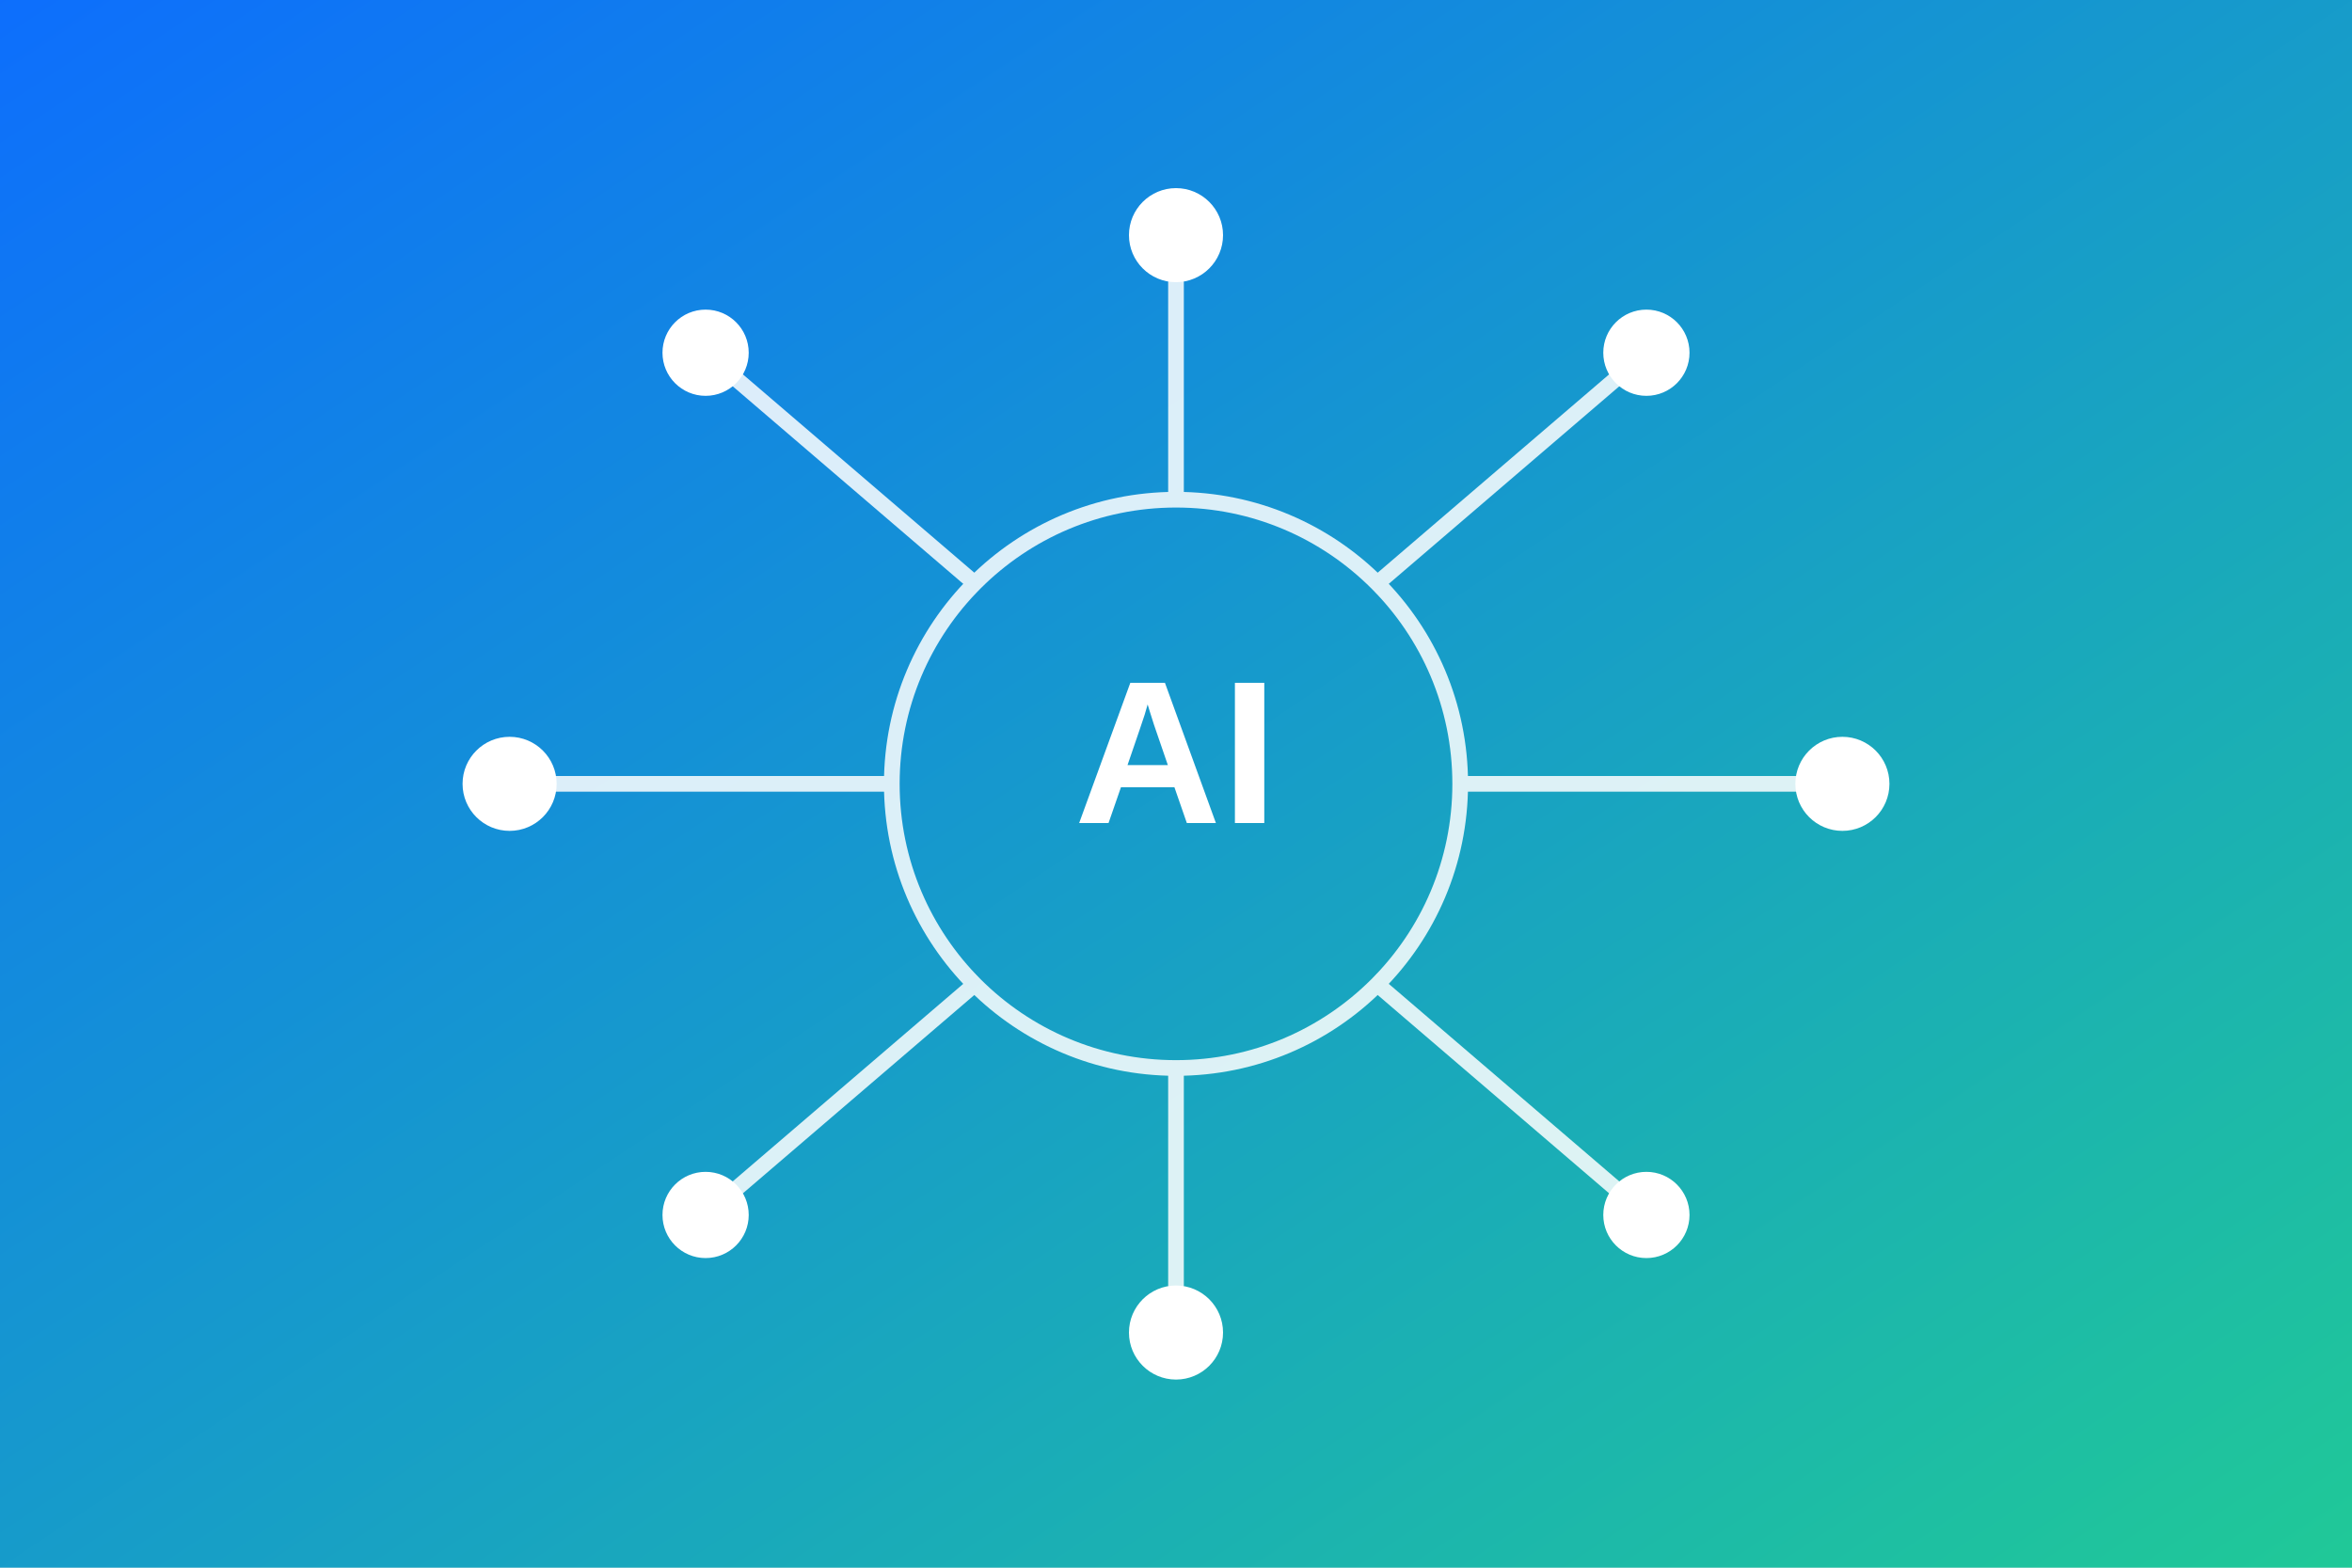
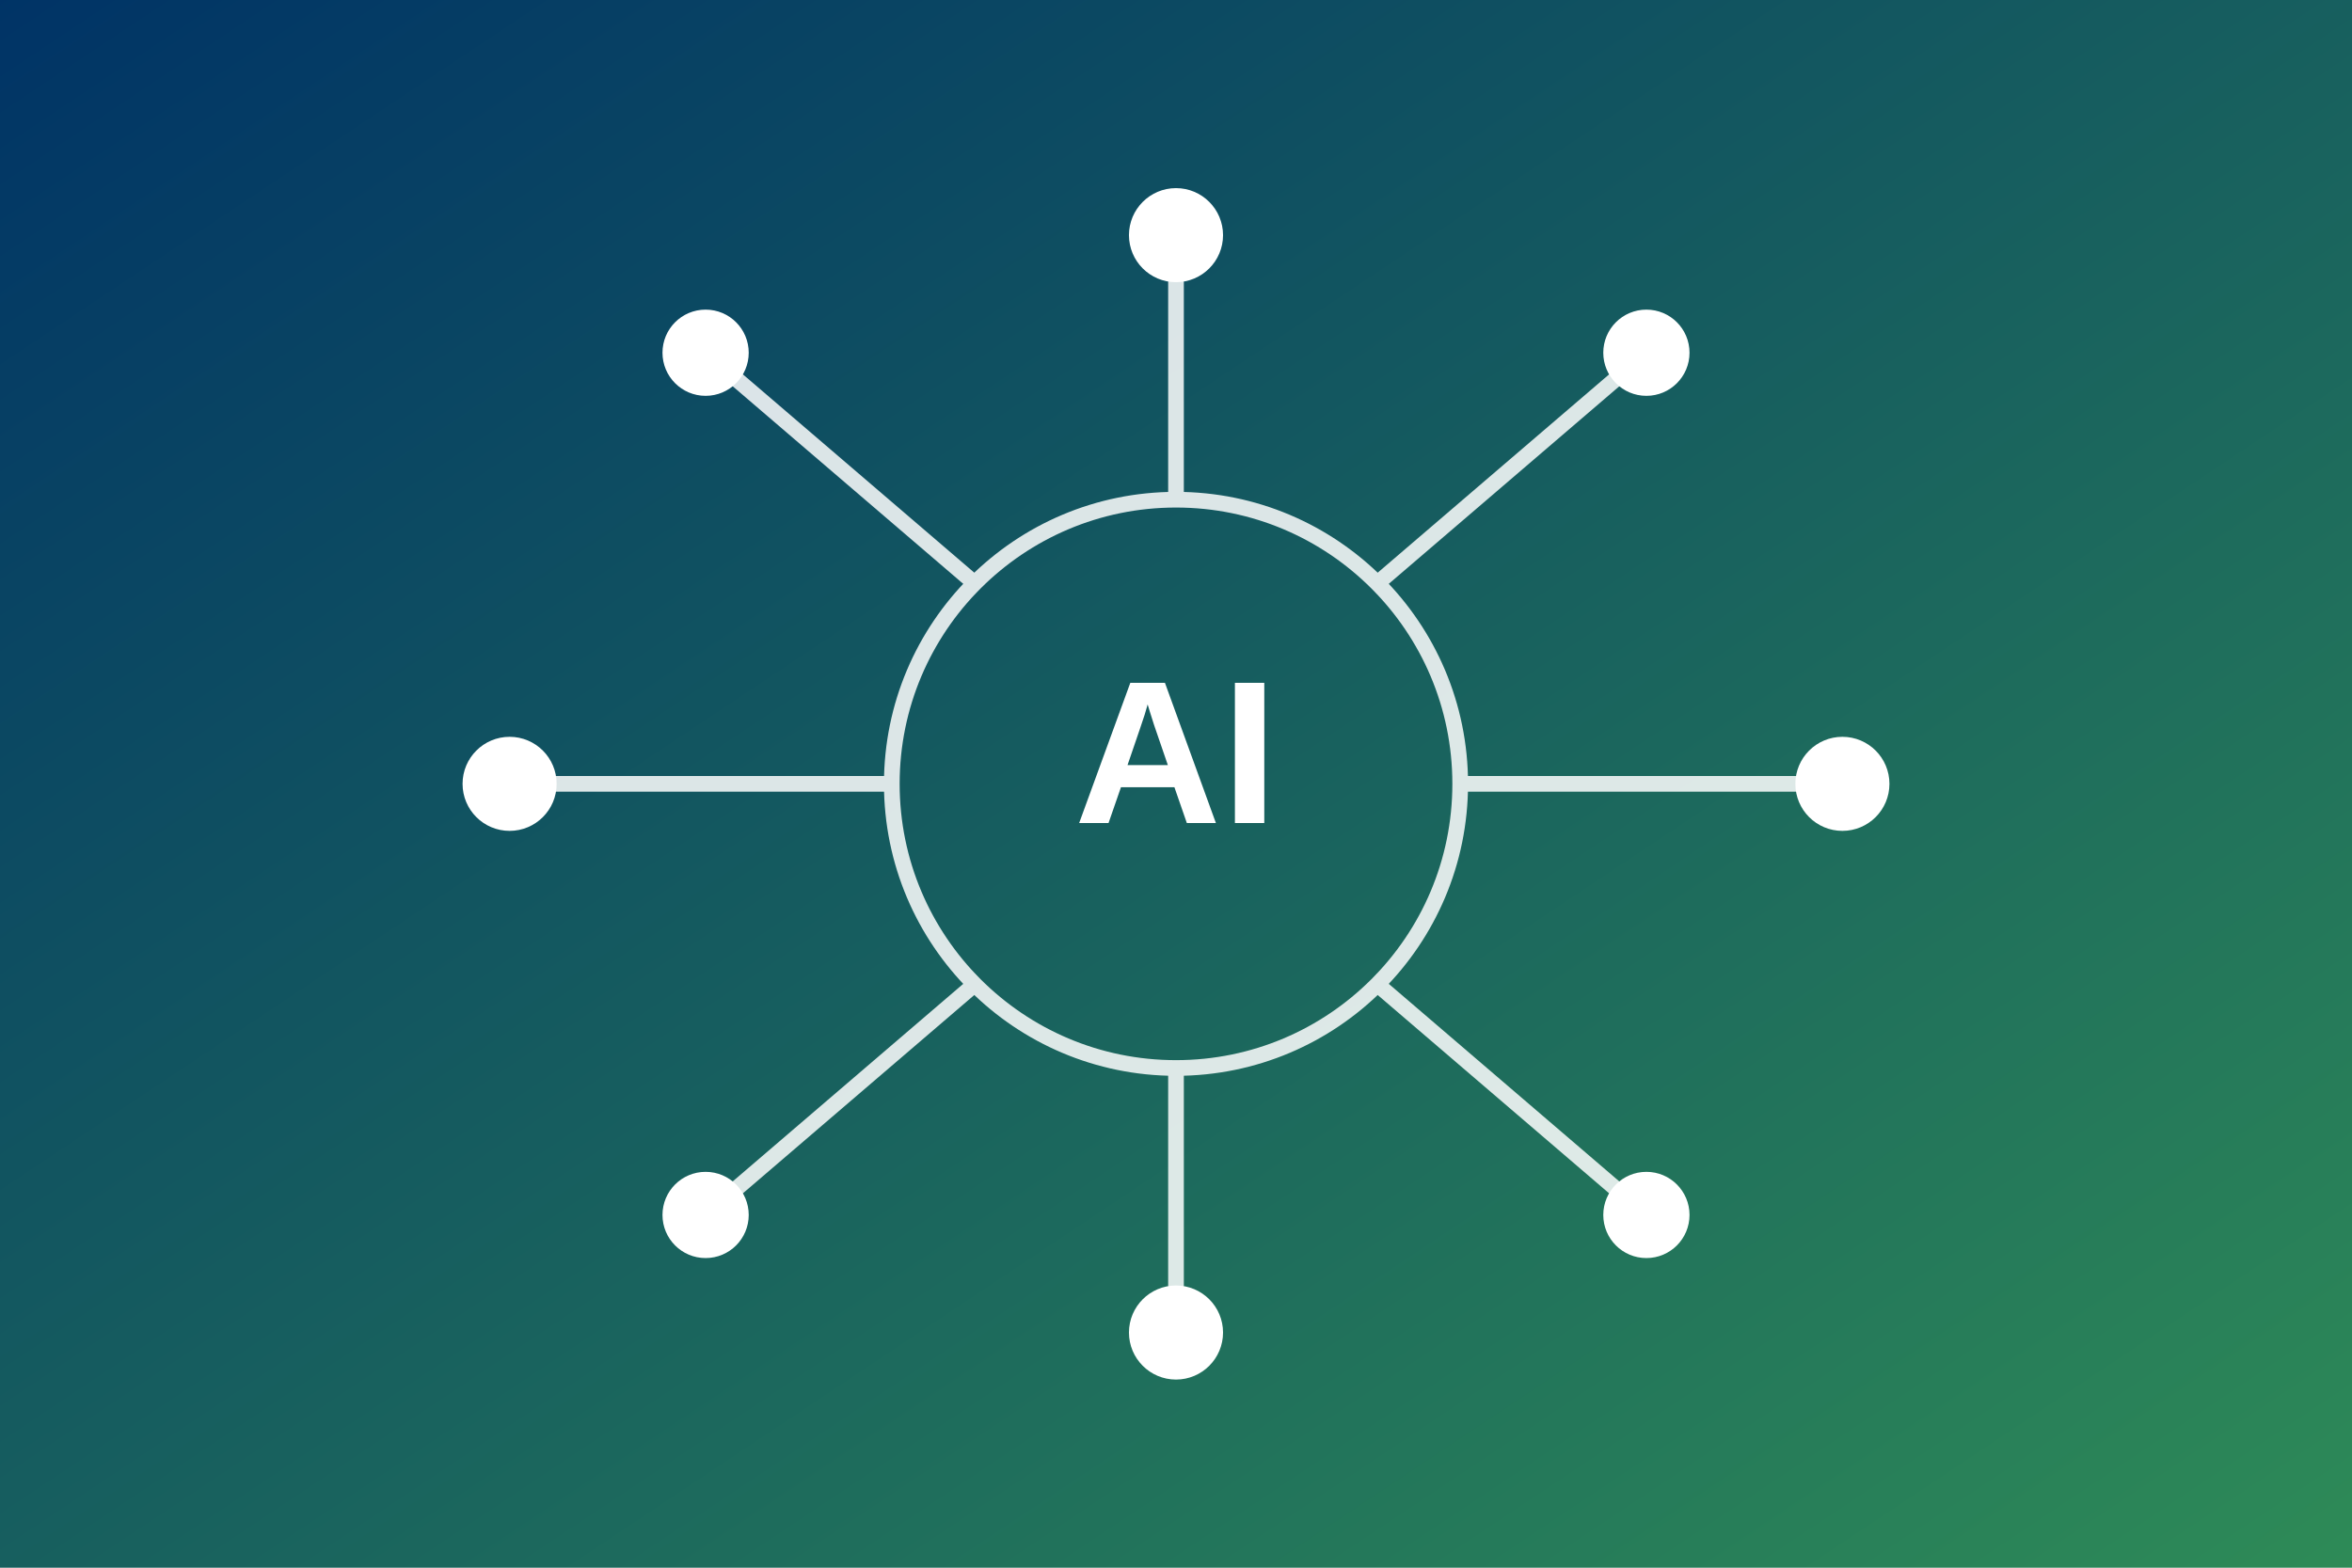
<svg xmlns="http://www.w3.org/2000/svg" width="1200" height="800" viewBox="0 0 1200 800" role="img" aria-label="AI technology illustration">
  <defs>
    <linearGradient id="bg" x1="0" y1="0" x2="1" y2="1">
-       <stop offset="0" stop-color="#0d6efd" />
-       <stop offset="1" stop-color="#20c997" />
+       <stop offset="0" stop-color="#003366" />
+       <stop offset="1" stop-color="#2e8b57" />
    </linearGradient>
  </defs>
  <rect width="1200" height="800" fill="url(#bg)" />
  <g fill="none" stroke="#ffffff" stroke-width="8" opacity=".85">
    <circle cx="600" cy="400" r="145" />
    <path d="M455 400H260M745 400h195M600 255V120M600 545v135M500 300 360 180M700 300 840 180M500 500 360 620M700 500 840 620" />
  </g>
  <g fill="#fff">
    <circle cx="260" cy="400" r="24" />
    <circle cx="940" cy="400" r="24" />
    <circle cx="600" cy="120" r="24" />
    <circle cx="600" cy="680" r="24" />
    <circle cx="360" cy="180" r="22" />
    <circle cx="840" cy="180" r="22" />
    <circle cx="360" cy="620" r="22" />
    <circle cx="840" cy="620" r="22" />
  </g>
  <text x="600" y="420" text-anchor="middle" font-family="Arial, sans-serif" font-size="104" font-weight="700" fill="#fff">AI</text>
</svg>
